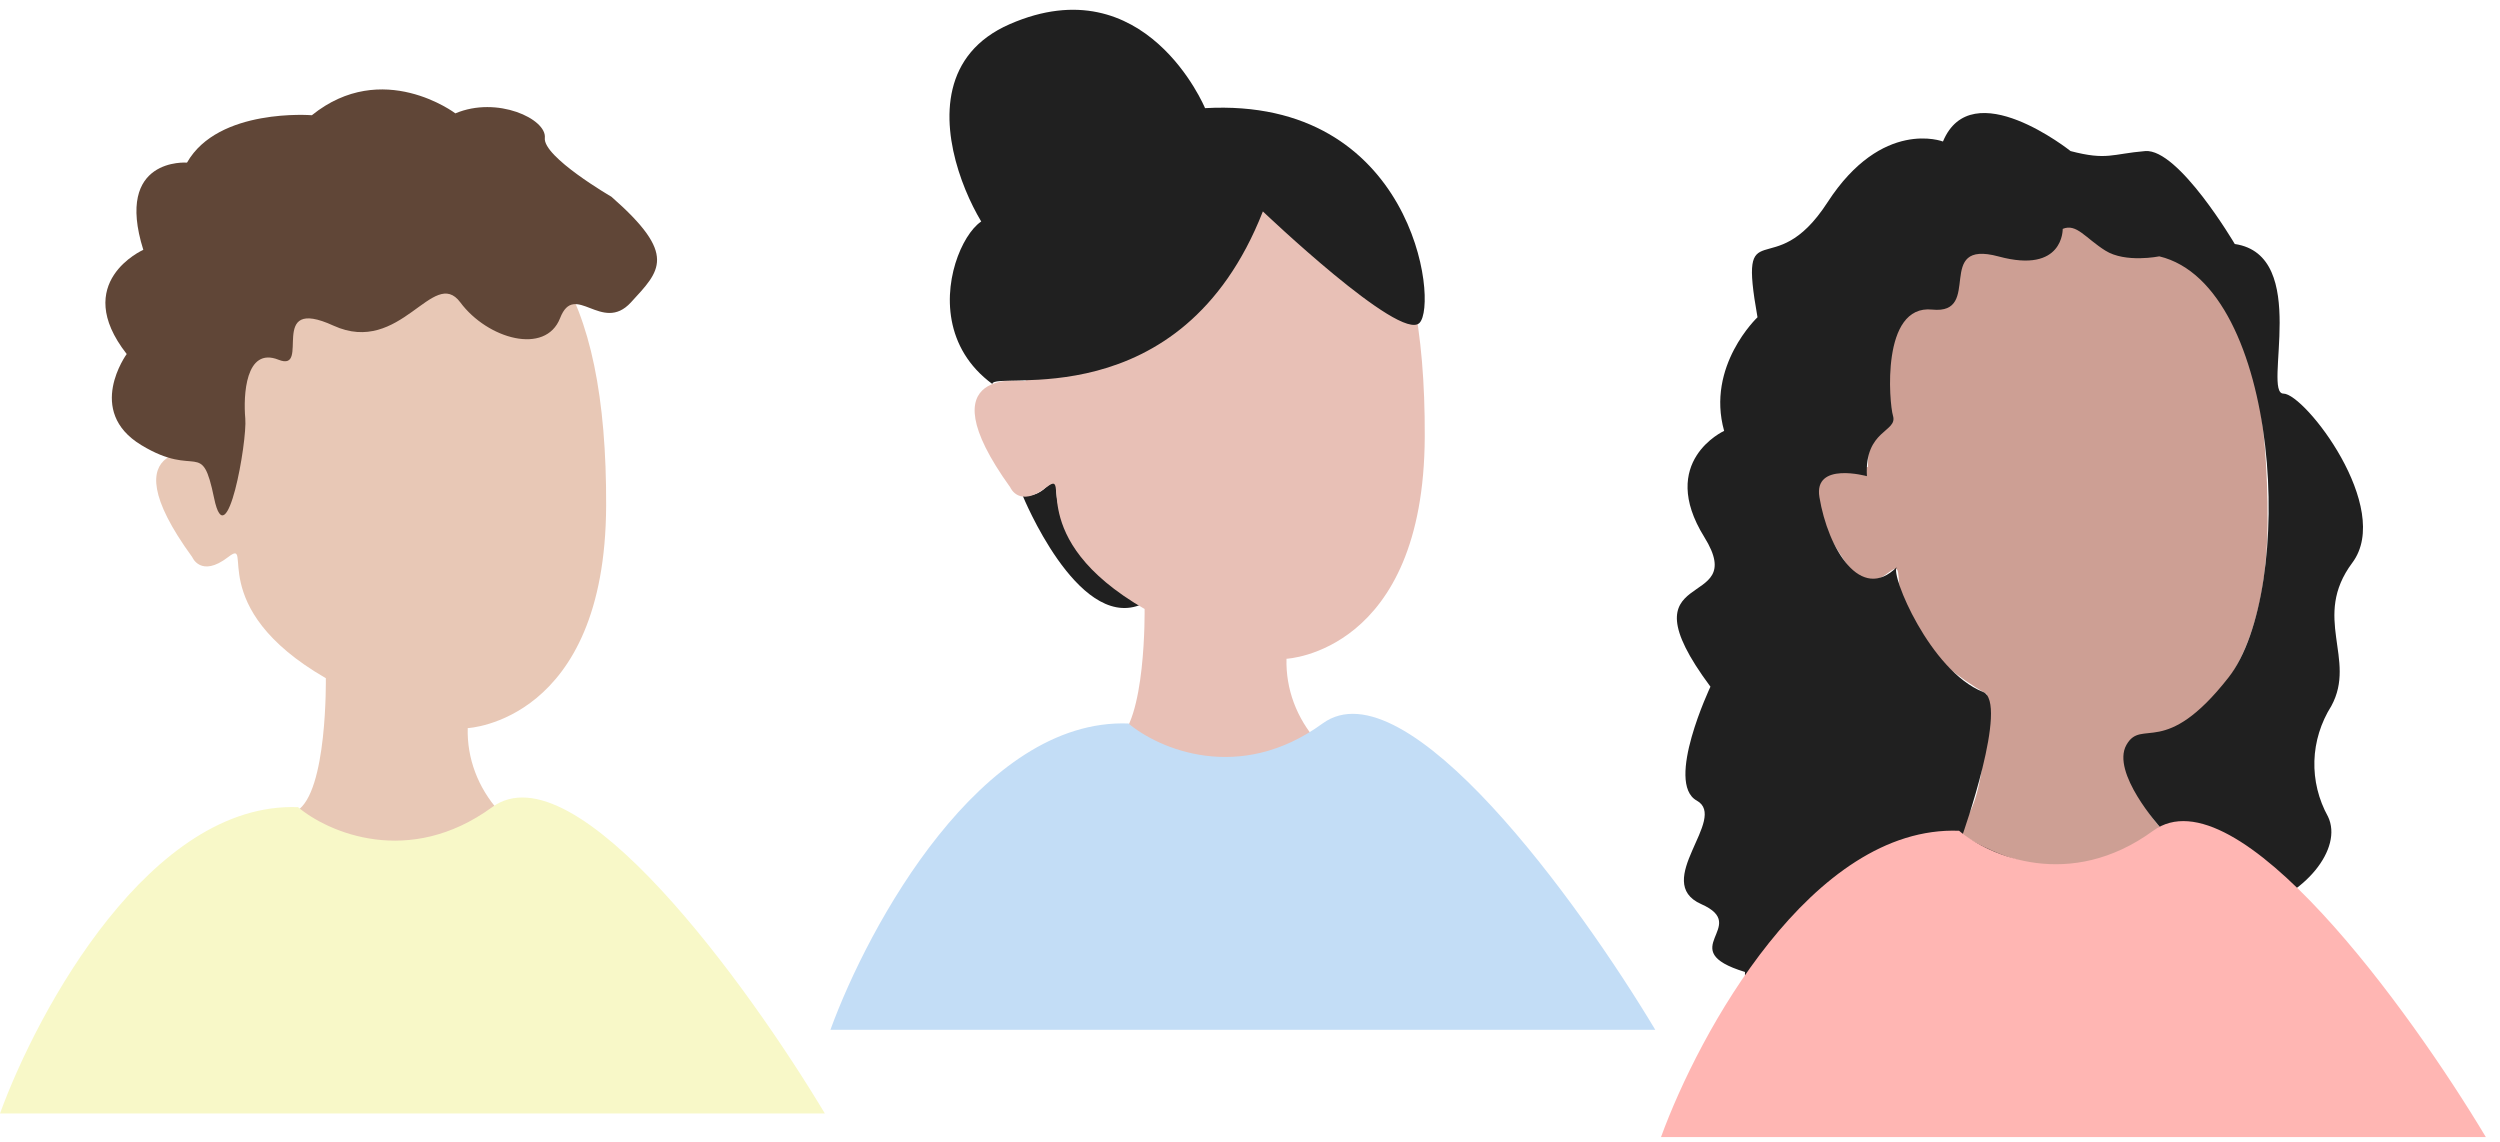
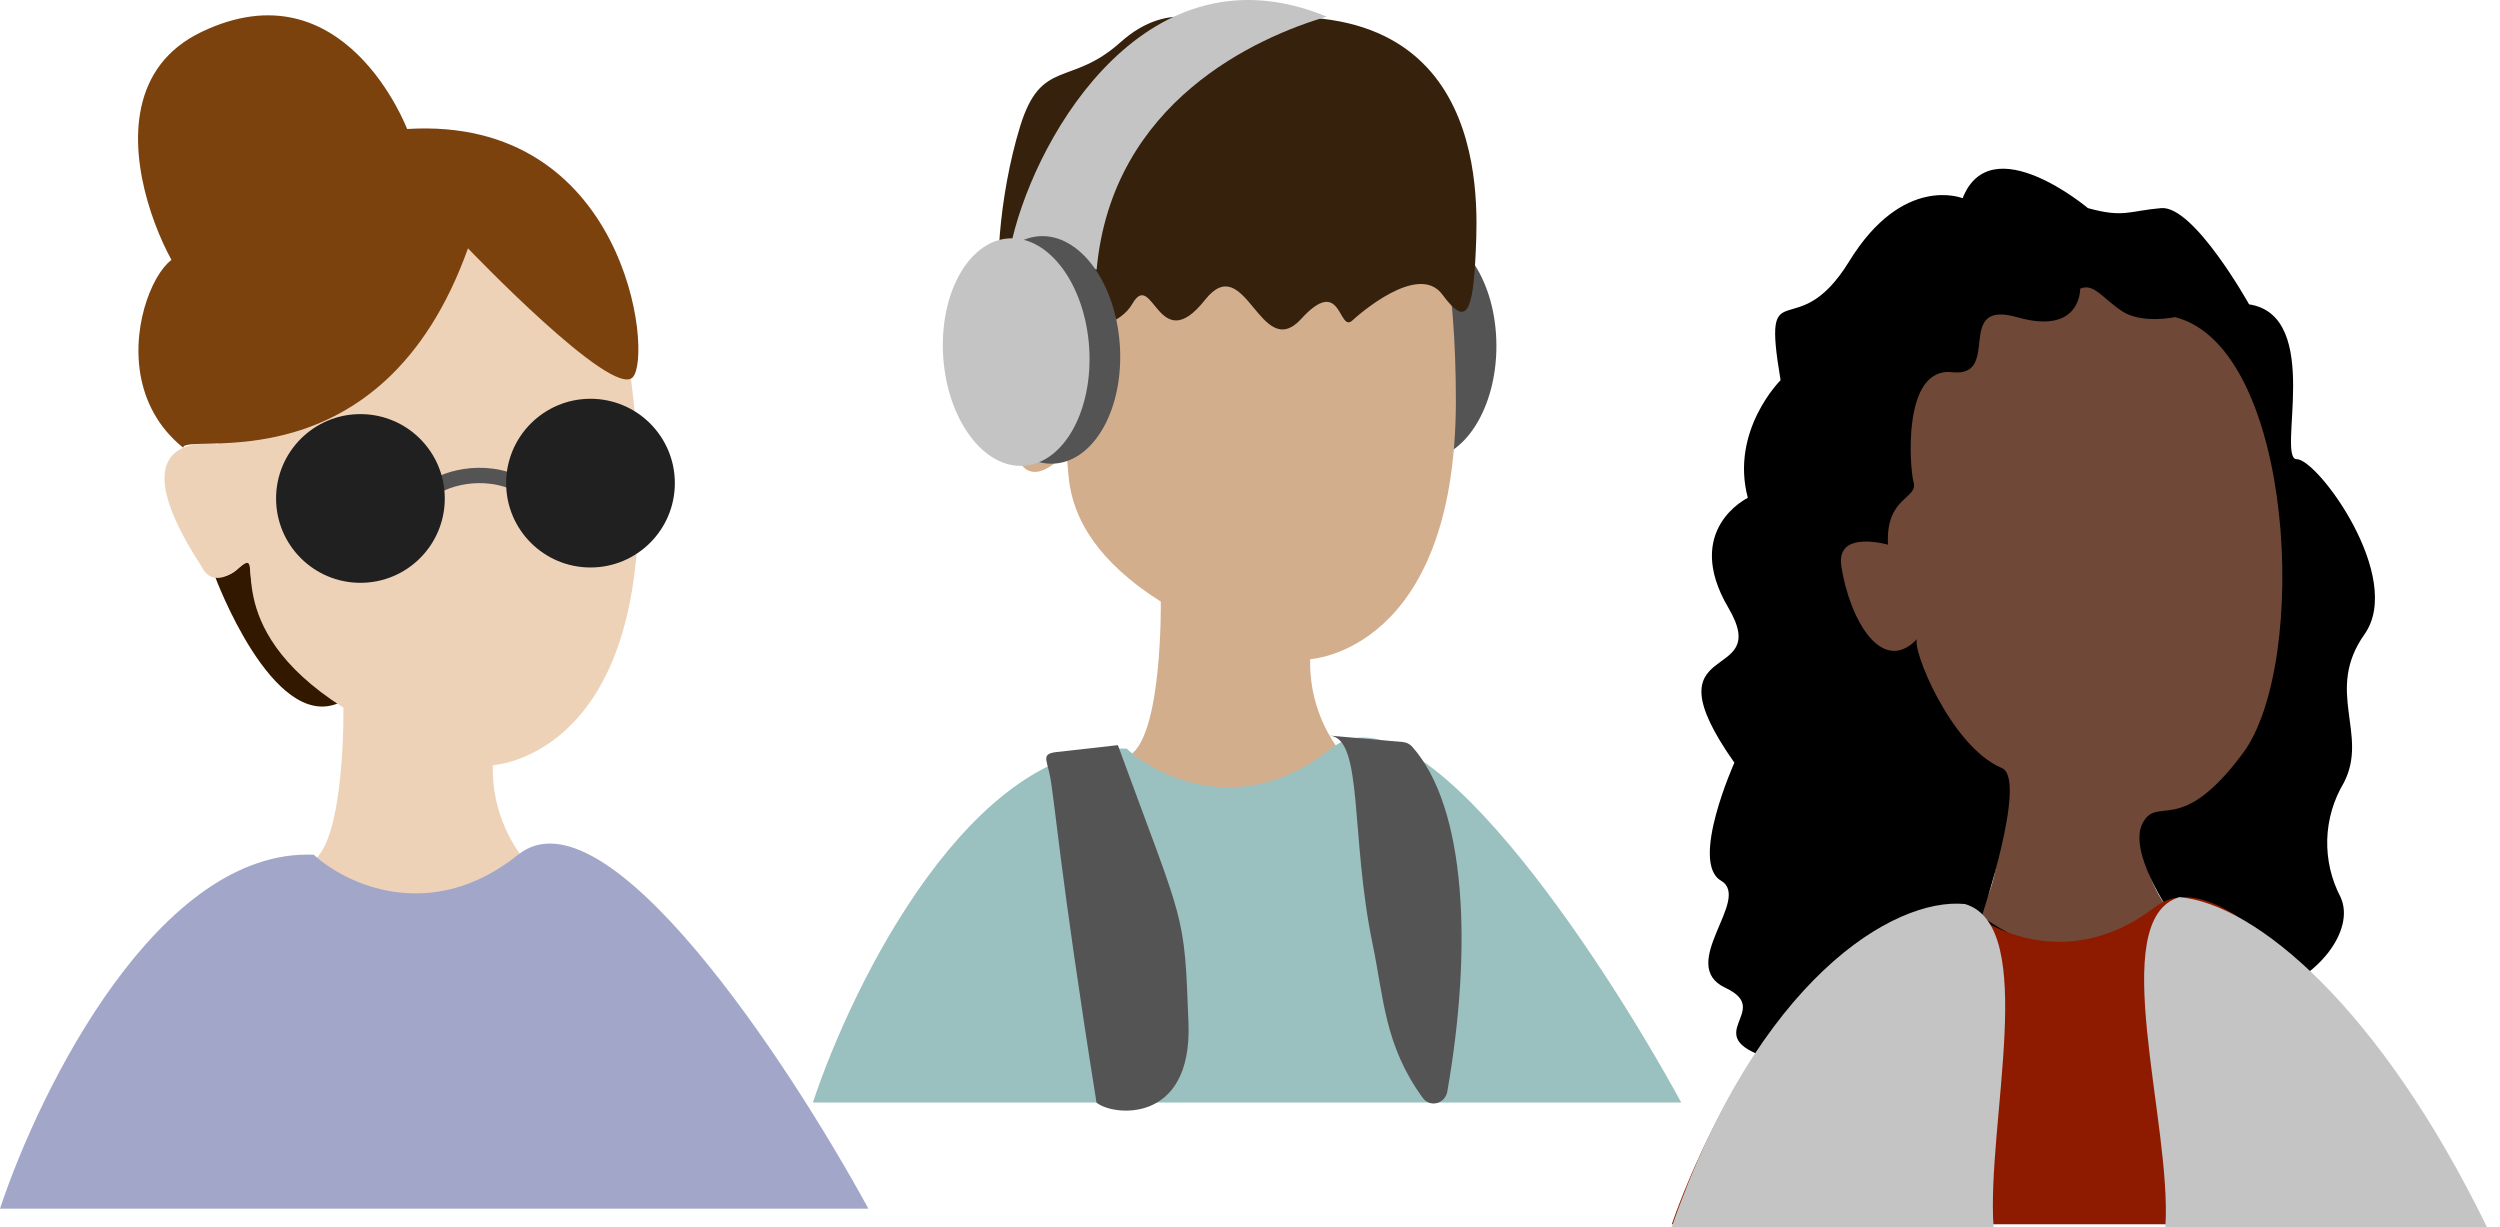
- <svg xmlns="http://www.w3.org/2000/svg" width="173" height="79" viewBox="0 0 173 79" fill="none">
-   <path d="M142.74 15.038C142.74 15.038 129.472 15.231 129.261 32.326C129.261 32.326 122.093 31.168 128.202 39.619C128.202 39.619 128.797 41.071 130.692 39.619C132.587 38.168 128.928 43.101 137.487 48.033C137.487 48.033 137.618 55.952 135.471 57.219C133.323 58.487 147.186 62.85 149.454 57.219C148.015 55.601 147.257 53.569 147.317 51.487C147.317 51.487 156.854 51.001 156.914 36.101C156.975 21.202 152.438 14.184 142.74 15.038Z" fill="#CD9F94" />
-   <path d="M158.014 27.237C156.542 27.237 159.909 17.657 154.646 16.885C154.646 16.885 150.755 10.262 148.446 10.455C146.138 10.648 145.815 11.116 143.284 10.455C143.284 10.455 136.449 4.999 134.453 9.793C134.453 9.793 130.249 8.158 126.458 14.01C122.668 19.861 120.258 14.294 121.619 21.955C121.619 21.955 118.05 25.317 119.31 29.818C119.31 29.818 114.683 31.922 117.939 37.167C121.196 42.412 111.951 38.894 118.363 47.519C118.363 47.519 115.207 54.179 117.415 55.401C119.623 56.622 114.26 61.032 117.728 62.566C121.196 64.1 115.711 65.725 120.752 67.26C120.752 67.26 120.54 73.203 124.785 67.93C124.785 67.93 126.68 69.179 130.36 67.351C134.04 65.523 137.306 64.669 138.99 66.203C140.673 67.737 144.766 67.26 147.297 65.725C149.827 64.191 150.765 70.419 152.237 66.874C153.709 63.328 152.227 63.861 155.846 62.942C159.465 62.024 162.157 58.726 161.099 56.512C160.439 55.317 160.116 53.992 160.156 52.655C160.197 51.318 160.6 50.011 161.33 48.851C163.105 45.59 159.949 42.733 162.782 38.94C165.615 35.146 159.486 27.237 158.014 27.237ZM154.203 46.895C149.777 52.544 148.214 49.65 147.146 51.552C146.077 53.453 149.454 57.21 149.454 57.21C144.041 63.3 135.804 57.78 135.804 57.78C135.804 57.78 139.05 48.594 137.215 47.877C133.576 46.426 130.783 39.73 131.257 39.243C128.777 41.723 126.499 38.003 125.904 34.402C125.49 31.922 129.19 32.951 129.19 32.951C129.009 29.717 131.338 29.91 130.995 28.771C130.733 27.917 130.148 21.055 133.707 21.423C137.266 21.79 133.788 16.527 138.304 17.748C142.821 18.97 142.74 15.838 142.74 15.838C143.698 15.443 144.303 16.471 145.694 17.344C147.085 18.217 149.424 17.739 149.424 17.739C157.862 19.769 158.921 40.896 154.203 46.895Z" fill="#202020" />
-   <path d="M148.998 57.489C143.242 61.684 137.646 59.237 135.567 57.489C125.389 57.102 117.576 71.459 114.941 78.686H172.022C166.745 69.872 154.754 53.293 148.998 57.489Z" fill="#FFB6B3" />
-   <path d="M27.8 13.972C27.8 13.972 14.523 14.165 14.311 31.26C14.311 31.26 7.153 30.102 13.303 38.553C13.303 38.553 13.898 40.005 15.783 38.553C17.668 37.102 13.998 41.998 22.548 46.931C22.548 46.931 22.669 54.849 20.531 56.117C18.394 57.384 32.246 61.738 34.514 56.117C33.071 54.501 32.309 52.468 32.367 50.385C32.367 50.385 41.884 49.944 41.945 35.008C42.005 20.072 37.458 13.054 27.8 13.972Z" fill="#E8C8B6" />
-   <path d="M42.309 13.614C42.309 13.614 37.561 10.858 37.702 9.545C37.843 8.231 34.395 6.624 31.512 7.845C31.512 7.845 26.471 4.033 21.581 7.974C21.581 7.974 15.099 7.45 12.941 11.253C12.941 11.253 7.901 10.858 9.917 17.288C9.917 17.288 4.876 19.52 8.768 24.499C8.768 24.499 5.884 28.44 9.776 30.8C13.667 33.161 13.95 30.277 14.817 34.475C15.684 38.673 17.115 30.534 16.974 28.963C16.833 27.392 16.974 23.975 19.273 24.894C21.571 25.813 18.416 20.402 23.073 22.533C27.731 24.664 29.979 18.4 31.855 20.926C33.73 23.452 37.752 24.6 38.76 22.01C39.769 19.419 41.644 23.121 43.66 20.926C45.676 18.73 46.916 17.646 42.309 13.614Z" fill="#604637" />
-   <path d="M34.056 55.856C28.301 60.052 22.704 57.604 20.625 55.856C10.447 55.469 2.634 69.826 0 77.053H57.08C51.804 68.239 39.812 51.66 34.056 55.856Z" fill="#F8F8C8" />
-   <path d="M70.777 34.315C70.777 34.315 74.518 43.501 78.843 41.884C78.843 41.884 73.025 38.486 73.076 33.489C73.076 33.231 72.572 33.544 72.37 33.727C72.173 33.931 71.926 34.09 71.65 34.192C71.373 34.294 71.075 34.336 70.777 34.315Z" fill="#202020" />
-   <path d="M84.459 9.1C84.459 9.1 71.181 9.293 70.969 26.379C70.969 26.379 63.801 25.23 69.911 33.727C69.911 33.727 70.516 35.179 72.401 33.727C74.286 32.276 70.637 37.2 79.206 42.142C79.206 42.142 79.327 50.06 77.19 51.327C75.053 52.595 88.895 56.949 91.163 51.327C89.725 49.705 88.968 47.67 89.026 45.586C89.026 45.586 98.543 45.154 98.593 30.209C98.653 15.356 94.117 8.237 84.459 9.1Z" fill="#E8C0B6" />
-   <path d="M83.389 7.484C83.389 7.484 79.276 -2.428 69.879 1.669C60.483 5.766 69.94 19.655 69.507 16.596C68.75 11.259 61.945 21.63 68.67 26.572C68.67 25.58 81.715 29.098 87.391 14.63C87.391 14.63 96.898 23.697 98.229 22.346C99.56 20.996 97.785 6.675 83.389 7.484Z" fill="#202020" />
-   <path d="M91.521 50.066C85.765 54.261 80.169 51.814 78.09 50.066C67.912 49.679 60.099 64.036 57.465 71.263H114.545C109.269 62.449 97.277 45.87 91.521 50.066Z" fill="#C3DDF6" />
+ <svg xmlns="http://www.w3.org/2000/svg" width="163" height="80" viewBox="0 0 163 80" fill="none">
+   <path d="M14.032 37.62C14.032 37.62 17.742 47.62 22.032 45.86C22.032 45.86 16.262 42.16 16.312 36.72C16.312 36.44 15.812 36.78 15.612 36.98C15.416 37.202 15.172 37.375 14.898 37.486C14.623 37.597 14.327 37.643 14.032 37.62Z" fill="#331800" />
+   <path d="M27.602 10.17C27.602 10.17 14.432 10.38 14.222 28.98C14.222 28.98 7.112 27.73 13.172 36.98C13.172 36.98 13.772 38.56 15.642 36.98C17.512 35.4 13.892 40.76 22.392 46.14C22.392 46.14 22.512 54.76 20.392 56.14C18.272 57.52 32.002 62.26 34.252 56.14C32.826 54.375 32.075 52.159 32.132 49.89C32.132 49.89 41.572 49.42 41.622 33.15C41.682 16.98 37.182 9.23 27.602 10.17Z" fill="#EDD2B8" />
+   <path d="M26.543 8.41C26.543 8.41 22.463 -2.38 13.143 2.08C3.823 6.54 13.203 21.66 12.773 18.33C12.023 12.52 5.273 23.81 11.943 29.19C11.943 28.11 24.883 31.94 30.513 16.19C30.513 16.19 39.943 26.06 41.263 24.59C42.583 23.12 40.823 7.53 26.543 8.41Z" fill="#7C420D" />
+   <path d="M33.781 55.728C28.072 60.295 22.52 57.631 20.459 55.728C10.363 55.306 2.613 70.936 0 78.803H56.618C51.385 69.208 39.49 51.16 33.781 55.728Z" fill="#A2A7CA" />
+   <path d="M28 32C28.714 31.327 31.429 30.317 34 31.663" stroke="#545454" />
+   <circle cx="23.5" cy="32.5" r="5.5" fill="#202020" />
+   <circle cx="38.5" cy="31.5" r="5.5" fill="#202020" />
+   <ellipse cx="92.798" cy="22.531" rx="4.768" ry="7.429" transform="rotate(-0.231627 92.7982 22.5311)" fill="#545454" />
+   <path d="M80.854 3.216C80.854 3.216 67.684 3.426 67.474 22.066C67.474 22.066 60.374 20.816 66.474 30.066C66.474 30.066 67.064 31.646 68.934 30.066C70.804 28.486 67.184 33.846 75.684 39.226C75.684 39.226 75.804 47.846 73.684 49.226C71.564 50.606 85.304 55.346 87.554 49.226C86.123 47.462 85.368 45.246 85.424 42.976C85.424 42.976 94.864 42.506 94.924 26.236C94.934 10.066 90.434 2.276 80.854 3.216Z" fill="#D2AE8D" />
+   <path d="M79.164 1.636C79.164 1.636 76.324 -0.174 73.054 2.756C69.784 5.686 67.884 3.756 66.504 8.266C65.124 12.776 64.744 18.416 65.434 20.066C66.124 21.716 72.304 22.446 73.824 19.816C75.174 17.476 75.514 23.406 78.564 19.556C81.214 16.206 82.174 23.716 84.844 20.786C87.514 17.856 87.254 21.786 88.194 20.876C88.494 20.596 92.464 17.056 94.044 19.206C95.624 21.356 96.044 20.436 96.224 16.276C96.384 12.656 96.974 -1.804 79.164 1.636Z" fill="#36210C" />
+   <path d="M86.781 48.811C81.072 53.378 75.52 50.714 73.459 48.811C63.363 48.389 55.613 64.019 53 71.886H109.618C104.385 62.291 92.49 44.243 86.781 48.811Z" fill="#9AC1C0" />
+   <path d="M71.492 71.89C69.063 56.668 68.75 51.875 68.422 50.412C68.211 49.476 67.937 49.141 68.89 49.033L72.886 48.583C77.26 60.534 77.214 59.297 77.489 66.719C77.734 73.35 72.524 72.762 71.492 71.89Z" fill="#545454" />
+   <path d="M91.453 48.379L86.697 47.961C88.909 48.156 88.019 54.456 89.5 61.583C90.226 65.078 90.27 68.154 92.759 71.576C93.239 72.236 94.224 71.968 94.365 71.165C95.991 61.9 95.64 52.678 92.068 48.678C91.91 48.501 91.689 48.4 91.453 48.379Z" fill="#545454" />
+   <path d="M86.5 1.083C74.9 -3.717 67.667 8.583 66 15.583L71.5 17.583C72.5 6.583 82 2.416 86.5 1.083Z" fill="#C4C4C4" />
+   <ellipse cx="68.255" cy="22.814" rx="4.768" ry="7.429" transform="rotate(-3.83786 68.2547 22.8142)" fill="#545454" />
+   <ellipse cx="66.255" cy="22.957" rx="4.768" ry="7.429" transform="rotate(-3.83786 66.2547 22.9573)" fill="#C4C4C4" />
+   <path d="M135.446 18.5C135.446 18.5 123.196 18.323 123 35C123 35 116.35 34.236 122.001 42.48C122.001 42.48 122.551 43.896 124.304 42.48C126.057 41.064 122.672 45.876 130.588 50.688C130.588 50.688 130.71 58.413 128.724 59.649C126.737 60.886 139.558 65.142 141.656 59.649C140.326 58.071 139.625 56.088 139.68 54.057C139.68 54.057 148.944 53.535 149 39C149.056 24.465 144.416 17.667 135.446 18.5Z" fill="#704837" />
+   <path d="M149.754 29.941C148.393 29.941 151.507 20.595 146.64 19.842C146.64 19.842 143.041 13.381 140.906 13.569C138.77 13.757 138.472 14.214 136.132 13.569C136.132 13.569 129.81 8.246 127.963 12.924C127.963 12.924 124.075 11.329 120.569 17.037C117.063 22.745 114.835 17.315 116.094 24.788C116.094 24.788 112.793 28.068 113.958 32.459C113.958 32.459 109.678 34.511 112.69 39.628C115.702 44.745 107.152 41.312 113.082 49.727C113.082 49.727 110.163 56.224 112.205 57.416C114.247 58.607 109.287 62.909 112.494 64.405C115.702 65.902 110.63 67.488 115.292 68.984C115.292 68.984 115.096 74.782 119.021 69.638C119.021 69.638 120.774 70.857 124.178 69.074C127.581 67.291 130.602 66.457 132.159 67.954C133.717 69.45 137.502 68.984 139.843 67.488C142.183 65.991 143.05 72.067 144.412 68.608C145.773 65.149 144.402 65.669 147.75 64.772C151.097 63.876 153.587 60.659 152.608 58.5C151.998 57.334 151.699 56.041 151.736 54.737C151.773 53.433 152.147 52.158 152.822 51.026C154.463 47.845 151.545 45.058 154.165 41.357C156.785 37.656 151.116 29.941 149.754 29.941ZM146.23 49.118C142.136 54.629 140.691 51.806 139.703 53.661C138.714 55.516 141.5 59.5 141.5 59.5C136.493 65.441 129.213 59.736 129.213 59.736C129.213 59.736 132.215 50.775 130.518 50.076C127.152 48.661 124.569 42.128 125.008 41.653C122.714 44.072 120.607 40.443 120.056 36.931C119.674 34.511 123.096 35.515 123.096 35.515C122.928 32.36 125.082 32.549 124.765 31.437C124.523 30.604 123.982 23.91 127.273 24.269C130.565 24.627 127.348 19.492 131.525 20.684C135.703 21.876 135.628 18.82 135.628 18.82C136.514 18.435 137.073 19.439 138.36 20.29C139.647 21.141 141.81 20.675 141.81 20.675C149.615 22.656 150.594 43.266 146.23 49.118Z" fill="black" />
+   <path d="M140.498 59.146C135.175 63.239 129.999 60.851 128.076 59.146C118.662 58.768 111.436 72.774 109 79.824H161.793C156.913 71.226 145.822 55.053 140.498 59.146Z" fill="#8E1B00" />
+   <path d="M109 80C114.595 63.87 123.453 58.494 128.115 58.942C132.964 60.375 129.514 73.279 129.98 80H109Z" fill="#C4C4C4" />
+   <path d="M162.148 80C155.142 65.662 147.074 58.942 142.101 58.493C137.252 59.927 141.635 73.279 141.181 80H162.148Z" fill="#C4C4C4" />
</svg>
